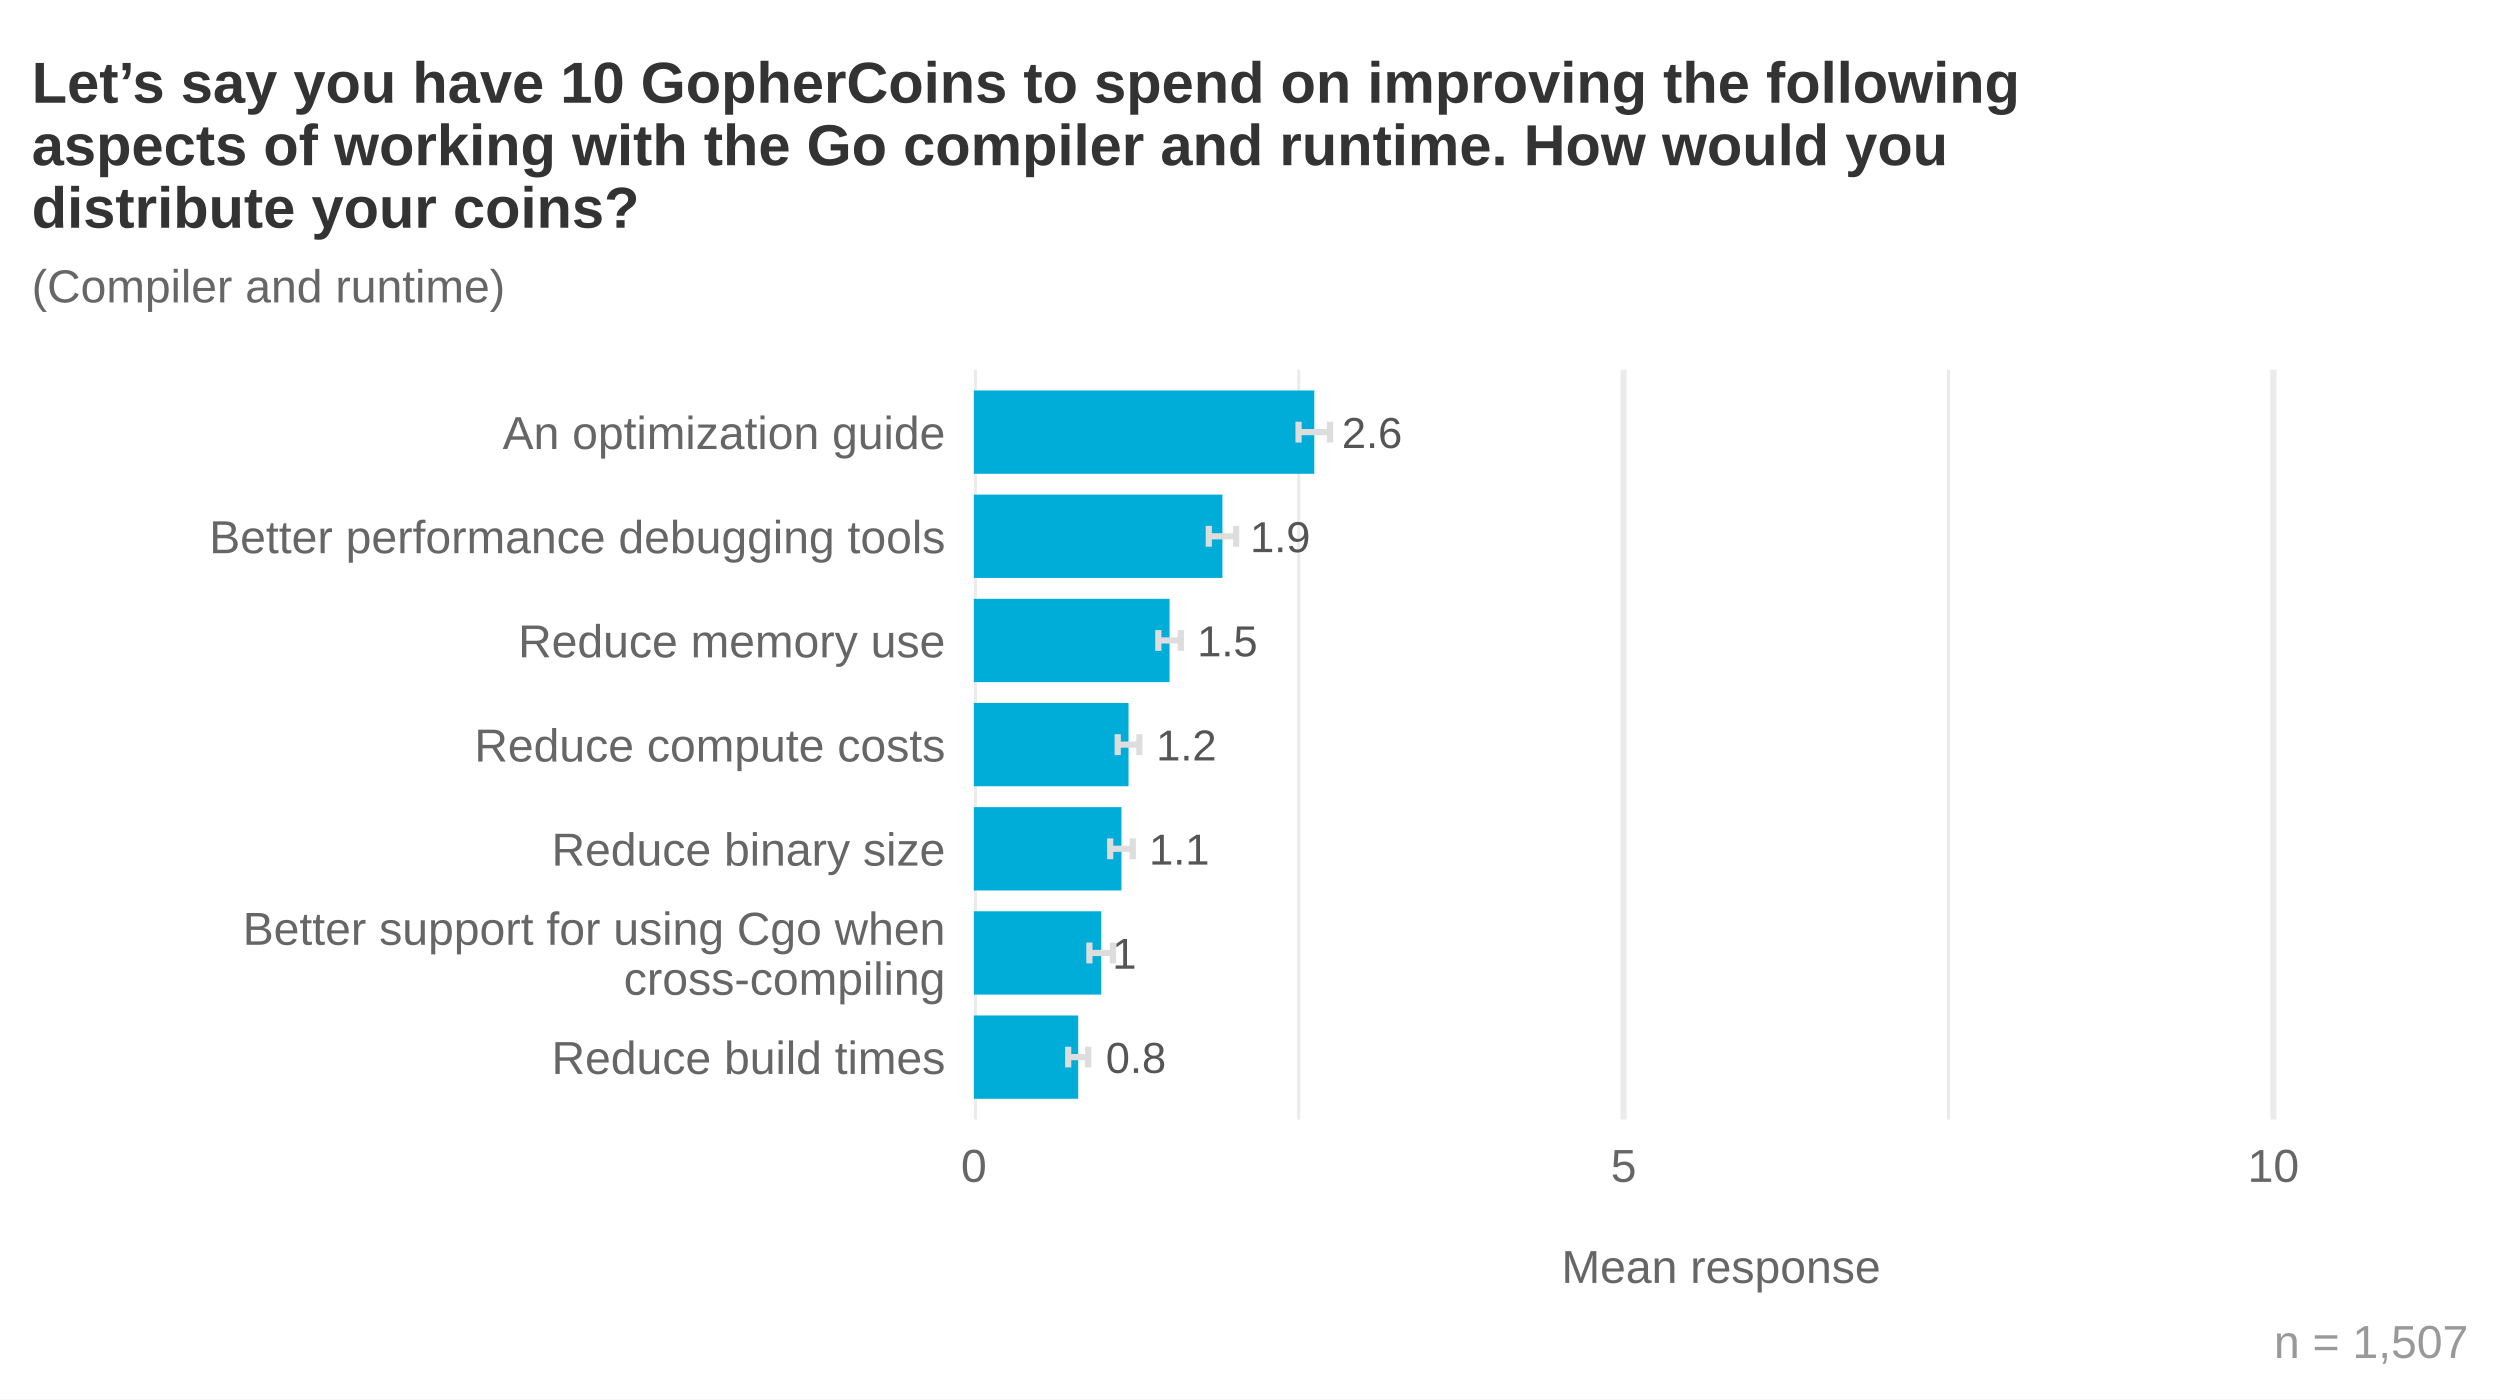
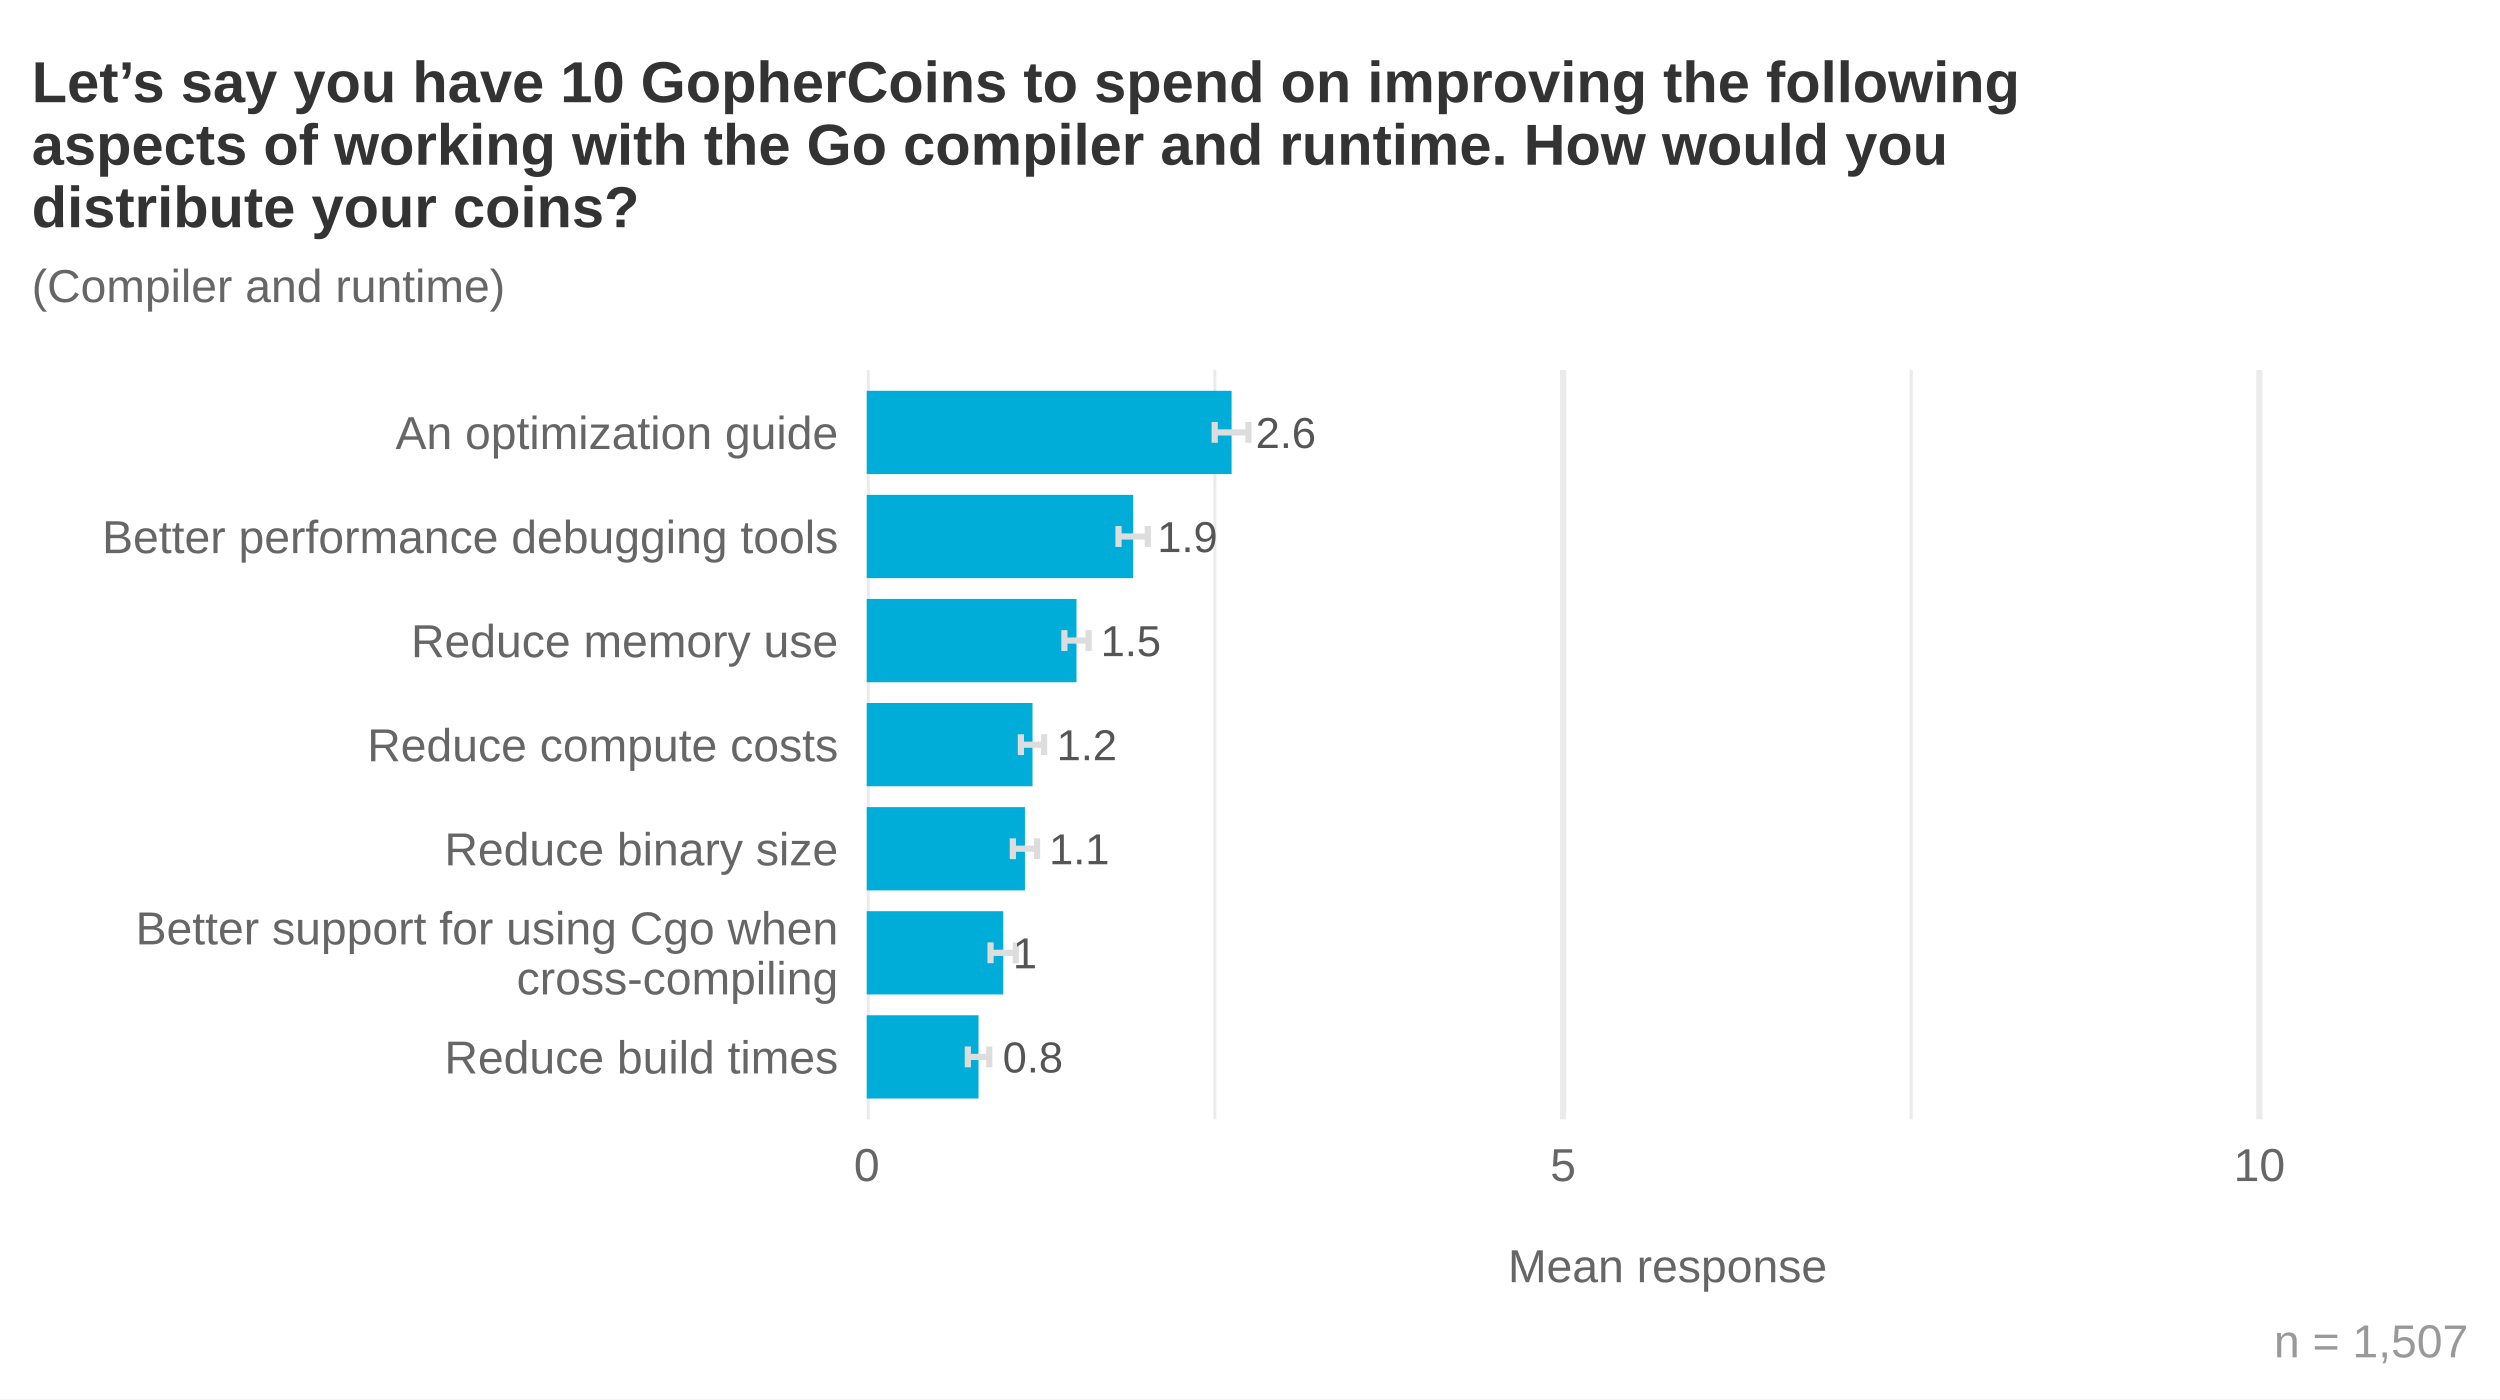
<svg xmlns="http://www.w3.org/2000/svg" class="svglite" width="432.00pt" height="241.80pt" viewBox="0 0 432.00 241.80">
  <defs>
    <style type="text/css">
    .svglite line, .svglite polyline, .svglite polygon, .svglite path, .svglite rect, .svglite circle {
      fill: none;
      stroke: #000000;
      stroke-linecap: round;
      stroke-linejoin: round;
      stroke-miterlimit: 10.00;
    }
    .svglite text {
      white-space: pre;
    }
  </style>
  </defs>
  <rect width="100%" height="100%" style="stroke: none; fill: #FFFFFF;" />
  <defs>
    <clipPath id="cpMC4wMHw0MzIuMDB8MC4wMHwyNDEuODA=">
      <rect x="0.00" y="0.00" width="432.00" height="241.80" />
    </clipPath>
  </defs>
  <g clip-path="url(#cpMC4wMHw0MzIuMDB8MC4wMHwyNDEuODA=)">
</g>
  <defs>
-     <clipPath id="cpMTY4LjI4fDQyNi41Mnw2My44N3wxOTMuNDY=">
-       <rect x="168.28" y="63.87" width="258.24" height="129.59" />
+     <clipPath id="cpMTQ5Ljc3fDQyNi41Mnw2My45M3wxOTMuNDI=">
+       <rect x="149.77" y="63.93" width="276.75" height="129.49" />
    </clipPath>
  </defs>
-   <g clip-path="url(#cpMTY4LjI4fDQyNi41Mnw2My44N3wxOTMuNDY=)">
-     <polyline points="224.42,193.46 224.42,63.87 " style="stroke-width: 0.53; stroke: #EBEBEB; stroke-linecap: butt;" />
-     <polyline points="336.70,193.46 336.70,63.87 " style="stroke-width: 0.53; stroke: #EBEBEB; stroke-linecap: butt;" />
-     <polyline points="168.28,193.46 168.28,63.87 " style="stroke-width: 1.07; stroke: #EBEBEB; stroke-linecap: butt;" />
-     <polyline points="280.56,193.46 280.56,63.87 " style="stroke-width: 1.07; stroke: #EBEBEB; stroke-linecap: butt;" />
-     <polyline points="392.84,193.46 392.84,63.87 " style="stroke-width: 1.07; stroke: #EBEBEB; stroke-linecap: butt;" />
-     <rect x="168.28" y="157.47" width="22.01" height="14.40" style="stroke-width: 1.07; stroke: none; stroke-linecap: square; stroke-linejoin: miter; fill: #00ADD8;" />
-     <rect x="168.28" y="67.47" width="58.83" height="14.40" style="stroke-width: 1.07; stroke: none; stroke-linecap: square; stroke-linejoin: miter; fill: #00ADD8;" />
-     <rect x="168.28" y="85.47" width="42.96" height="14.40" style="stroke-width: 1.07; stroke: none; stroke-linecap: square; stroke-linejoin: miter; fill: #00ADD8;" />
-     <rect x="168.28" y="139.47" width="25.51" height="14.40" style="stroke-width: 1.07; stroke: none; stroke-linecap: square; stroke-linejoin: miter; fill: #00ADD8;" />
-     <rect x="168.28" y="175.47" width="18.03" height="14.40" style="stroke-width: 1.07; stroke: none; stroke-linecap: square; stroke-linejoin: miter; fill: #00ADD8;" />
-     <rect x="168.28" y="121.47" width="26.73" height="14.40" style="stroke-width: 1.07; stroke: none; stroke-linecap: square; stroke-linejoin: miter; fill: #00ADD8;" />
-     <rect x="168.28" y="103.47" width="33.82" height="14.40" style="stroke-width: 1.07; stroke: none; stroke-linecap: square; stroke-linejoin: miter; fill: #00ADD8;" />
-     <polyline points="192.33,166.47 192.33,162.87 " style="stroke-width: 1.07; stroke: #DDDDDD; stroke-linecap: butt;" />
-     <polyline points="192.33,164.67 188.25,164.67 " style="stroke-width: 1.07; stroke: #DDDDDD; stroke-linecap: butt;" />
-     <polyline points="188.25,166.47 188.25,162.87 " style="stroke-width: 1.07; stroke: #DDDDDD; stroke-linecap: butt;" />
-     <polyline points="229.83,76.47 229.83,72.87 " style="stroke-width: 1.07; stroke: #DDDDDD; stroke-linecap: butt;" />
-     <polyline points="229.83,74.67 224.39,74.67 " style="stroke-width: 1.07; stroke: #DDDDDD; stroke-linecap: butt;" />
-     <polyline points="224.39,76.47 224.39,72.87 " style="stroke-width: 1.07; stroke: #DDDDDD; stroke-linecap: butt;" />
-     <polyline points="213.60,94.47 213.60,90.87 " style="stroke-width: 1.07; stroke: #DDDDDD; stroke-linecap: butt;" />
-     <polyline points="213.60,92.67 208.88,92.67 " style="stroke-width: 1.07; stroke: #DDDDDD; stroke-linecap: butt;" />
-     <polyline points="208.88,94.47 208.88,90.87 " style="stroke-width: 1.07; stroke: #DDDDDD; stroke-linecap: butt;" />
-     <polyline points="195.74,148.47 195.74,144.87 " style="stroke-width: 1.07; stroke: #DDDDDD; stroke-linecap: butt;" />
-     <polyline points="195.74,146.67 191.84,146.67 " style="stroke-width: 1.07; stroke: #DDDDDD; stroke-linecap: butt;" />
-     <polyline points="191.84,148.47 191.84,144.87 " style="stroke-width: 1.07; stroke: #DDDDDD; stroke-linecap: butt;" />
-     <polyline points="188.04,184.46 188.04,180.87 " style="stroke-width: 1.07; stroke: #DDDDDD; stroke-linecap: butt;" />
-     <polyline points="188.04,182.67 184.58,182.67 " style="stroke-width: 1.07; stroke: #DDDDDD; stroke-linecap: butt;" />
-     <polyline points="184.58,184.46 184.58,180.87 " style="stroke-width: 1.07; stroke: #DDDDDD; stroke-linecap: butt;" />
-     <polyline points="196.88,130.47 196.88,126.87 " style="stroke-width: 1.07; stroke: #DDDDDD; stroke-linecap: butt;" />
-     <polyline points="196.88,128.67 193.14,128.67 " style="stroke-width: 1.07; stroke: #DDDDDD; stroke-linecap: butt;" />
-     <polyline points="193.14,130.47 193.14,126.87 " style="stroke-width: 1.07; stroke: #DDDDDD; stroke-linecap: butt;" />
-     <polyline points="204.05,112.47 204.05,108.87 " style="stroke-width: 1.07; stroke: #DDDDDD; stroke-linecap: butt;" />
-     <polyline points="204.05,110.67 200.16,110.67 " style="stroke-width: 1.07; stroke: #DDDDDD; stroke-linecap: butt;" />
-     <polyline points="200.16,112.47 200.16,108.87 " style="stroke-width: 1.07; stroke: #DDDDDD; stroke-linecap: butt;" />
-     <text x="192.20" y="167.40" style="font-size: 7.50px;fill: #555555; font-family: &quot;Arial&quot;;" textLength="4.77px" lengthAdjust="spacingAndGlyphs">1</text>
-     <text x="231.88" y="77.41" style="font-size: 7.50px;fill: #555555; font-family: &quot;Arial&quot;;" textLength="11.93px" lengthAdjust="spacingAndGlyphs">2.6</text>
-     <text x="216.01" y="95.41" style="font-size: 7.50px;fill: #555555; font-family: &quot;Arial&quot;;" textLength="11.93px" lengthAdjust="spacingAndGlyphs">1.9</text>
-     <text x="198.56" y="149.40" style="font-size: 7.50px;fill: #555555; font-family: &quot;Arial&quot;;" textLength="11.93px" lengthAdjust="spacingAndGlyphs">1.1</text>
-     <text x="191.08" y="185.40" style="font-size: 7.50px;fill: #555555; font-family: &quot;Arial&quot;;" textLength="11.93px" lengthAdjust="spacingAndGlyphs">0.8</text>
-     <text x="199.79" y="131.41" style="font-size: 7.50px;fill: #555555; font-family: &quot;Arial&quot;;" textLength="11.93px" lengthAdjust="spacingAndGlyphs">1.2</text>
-     <text x="206.88" y="113.41" style="font-size: 7.50px;fill: #555555; font-family: &quot;Arial&quot;;" textLength="11.93px" lengthAdjust="spacingAndGlyphs">1.5</text>
+   <g clip-path="url(#cpMTQ5Ljc3fDQyNi41Mnw2My45M3wxOTMuNDI=)">
+     <polyline points="209.93,193.42 209.93,63.93 " style="stroke-width: 0.53; stroke: #EBEBEB; stroke-linecap: butt;" />
+     <polyline points="330.26,193.42 330.26,63.93 " style="stroke-width: 0.53; stroke: #EBEBEB; stroke-linecap: butt;" />
+     <polyline points="149.77,193.42 149.77,63.93 " style="stroke-width: 1.07; stroke: #EBEBEB; stroke-linecap: butt;" />
+     <polyline points="270.10,193.42 270.10,63.93 " style="stroke-width: 1.07; stroke: #EBEBEB; stroke-linecap: butt;" />
+     <polyline points="390.42,193.42 390.42,63.93 " style="stroke-width: 1.07; stroke: #EBEBEB; stroke-linecap: butt;" />
+     <rect x="149.77" y="157.45" width="23.59" height="14.39" style="stroke-width: 1.07; stroke: none; stroke-linecap: butt; stroke-linejoin: miter; fill: #00ADD8;" />
+     <rect x="149.77" y="67.53" width="63.05" height="14.39" style="stroke-width: 1.07; stroke: none; stroke-linecap: butt; stroke-linejoin: miter; fill: #00ADD8;" />
+     <rect x="149.77" y="85.51" width="46.04" height="14.39" style="stroke-width: 1.07; stroke: none; stroke-linecap: butt; stroke-linejoin: miter; fill: #00ADD8;" />
+     <rect x="149.77" y="139.47" width="27.34" height="14.39" style="stroke-width: 1.07; stroke: none; stroke-linecap: butt; stroke-linejoin: miter; fill: #00ADD8;" />
+     <rect x="149.77" y="175.44" width="19.32" height="14.39" style="stroke-width: 1.07; stroke: none; stroke-linecap: butt; stroke-linejoin: miter; fill: #00ADD8;" />
+     <rect x="149.77" y="121.48" width="28.65" height="14.39" style="stroke-width: 1.07; stroke: none; stroke-linecap: butt; stroke-linejoin: miter; fill: #00ADD8;" />
+     <rect x="149.77" y="103.50" width="36.25" height="14.39" style="stroke-width: 1.07; stroke: none; stroke-linecap: butt; stroke-linejoin: miter; fill: #00ADD8;" />
+     <polyline points="175.54,166.44 175.54,162.85 " style="stroke-width: 1.07; stroke: #DDDDDD; stroke-linecap: butt;" />
+     <polyline points="175.54,164.65 171.17,164.65 " style="stroke-width: 1.07; stroke: #DDDDDD; stroke-linecap: butt;" />
+     <polyline points="171.17,166.44 171.17,162.85 " style="stroke-width: 1.07; stroke: #DDDDDD; stroke-linecap: butt;" />
+     <polyline points="215.73,76.52 215.73,72.92 " style="stroke-width: 1.07; stroke: #DDDDDD; stroke-linecap: butt;" />
+     <polyline points="215.73,74.72 209.90,74.72 " style="stroke-width: 1.07; stroke: #DDDDDD; stroke-linecap: butt;" />
+     <polyline points="209.90,76.52 209.90,72.92 " style="stroke-width: 1.07; stroke: #DDDDDD; stroke-linecap: butt;" />
+     <polyline points="198.34,94.51 198.34,90.91 " style="stroke-width: 1.07; stroke: #DDDDDD; stroke-linecap: butt;" />
+     <polyline points="198.34,92.71 193.28,92.71 " style="stroke-width: 1.07; stroke: #DDDDDD; stroke-linecap: butt;" />
+     <polyline points="193.28,94.51 193.28,90.91 " style="stroke-width: 1.07; stroke: #DDDDDD; stroke-linecap: butt;" />
+     <polyline points="179.20,148.46 179.20,144.86 " style="stroke-width: 1.07; stroke: #DDDDDD; stroke-linecap: butt;" />
+     <polyline points="179.20,146.66 175.02,146.66 " style="stroke-width: 1.07; stroke: #DDDDDD; stroke-linecap: butt;" />
+     <polyline points="175.02,148.46 175.02,144.86 " style="stroke-width: 1.07; stroke: #DDDDDD; stroke-linecap: butt;" />
+     <polyline points="170.95,184.43 170.95,180.83 " style="stroke-width: 1.07; stroke: #DDDDDD; stroke-linecap: butt;" />
+     <polyline points="170.95,182.63 167.24,182.63 " style="stroke-width: 1.07; stroke: #DDDDDD; stroke-linecap: butt;" />
+     <polyline points="167.24,184.43 167.24,180.83 " style="stroke-width: 1.07; stroke: #DDDDDD; stroke-linecap: butt;" />
+     <polyline points="180.42,130.47 180.42,126.88 " style="stroke-width: 1.07; stroke: #DDDDDD; stroke-linecap: butt;" />
+     <polyline points="180.42,128.68 176.41,128.68 " style="stroke-width: 1.07; stroke: #DDDDDD; stroke-linecap: butt;" />
+     <polyline points="176.41,130.47 176.41,126.88 " style="stroke-width: 1.07; stroke: #DDDDDD; stroke-linecap: butt;" />
+     <polyline points="188.11,112.49 188.11,108.89 " style="stroke-width: 1.07; stroke: #DDDDDD; stroke-linecap: butt;" />
+     <polyline points="188.11,110.69 183.93,110.69 " style="stroke-width: 1.07; stroke: #DDDDDD; stroke-linecap: butt;" />
+     <polyline points="183.93,112.49 183.93,108.89 " style="stroke-width: 1.07; stroke: #DDDDDD; stroke-linecap: butt;" />
+     <text x="175.02" y="167.33" style="font-size: 7.50px;fill: #555555; font-family: &quot;Arial&quot;;" textLength="4.17px" lengthAdjust="spacingAndGlyphs">1</text>
+     <text x="216.98" y="77.41" style="font-size: 7.50px;fill: #555555; font-family: &quot;Arial&quot;;" textLength="10.42px" lengthAdjust="spacingAndGlyphs">2.6</text>
+     <text x="199.98" y="95.40" style="font-size: 7.50px;fill: #555555; font-family: &quot;Arial&quot;;" textLength="10.42px" lengthAdjust="spacingAndGlyphs">1.9</text>
+     <text x="181.28" y="149.35" style="font-size: 7.50px;fill: #555555; font-family: &quot;Arial&quot;;" textLength="10.42px" lengthAdjust="spacingAndGlyphs">1.1</text>
+     <text x="173.26" y="185.32" style="font-size: 7.50px;fill: #555555; font-family: &quot;Arial&quot;;" textLength="10.42px" lengthAdjust="spacingAndGlyphs">0.8</text>
+     <text x="182.59" y="131.37" style="font-size: 7.50px;fill: #555555; font-family: &quot;Arial&quot;;" textLength="10.42px" lengthAdjust="spacingAndGlyphs">1.2</text>
+     <text x="190.19" y="113.38" style="font-size: 7.50px;fill: #555555; font-family: &quot;Arial&quot;;" textLength="10.42px" lengthAdjust="spacingAndGlyphs">1.5</text>
  </g>
  <g clip-path="url(#cpMC4wMHw0MzIuMDB8MC4wMHwyNDEuODA=)">
-     <text x="163.35" y="185.58" text-anchor="end" style="font-size: 8.00px;fill: #666666; font-family: &quot;Arial&quot;;" textLength="76.59px" lengthAdjust="spacingAndGlyphs">Reduce build times</text>
-     <text x="163.35" y="163.26" text-anchor="end" style="font-size: 8.00px;fill: #666666; font-family: &quot;Arial&quot;;" textLength="138.10px" lengthAdjust="spacingAndGlyphs">Better support for using Cgo when</text>
-     <text x="163.35" y="171.90" text-anchor="end" style="font-size: 8.00px;fill: #666666; font-family: &quot;Arial&quot;;" textLength="62.62px" lengthAdjust="spacingAndGlyphs">cross-compiling</text>
-     <text x="163.35" y="149.58" text-anchor="end" style="font-size: 8.00px;fill: #666666; font-family: &quot;Arial&quot;;" textLength="75.48px" lengthAdjust="spacingAndGlyphs">Reduce binary size</text>
-     <text x="163.35" y="131.59" text-anchor="end" style="font-size: 8.00px;fill: #666666; font-family: &quot;Arial&quot;;" textLength="90.74px" lengthAdjust="spacingAndGlyphs">Reduce compute costs</text>
-     <text x="163.35" y="113.59" text-anchor="end" style="font-size: 8.00px;fill: #666666; font-family: &quot;Arial&quot;;" textLength="82.26px" lengthAdjust="spacingAndGlyphs">Reduce memory use</text>
-     <text x="163.35" y="95.59" text-anchor="end" style="font-size: 8.00px;fill: #666666; font-family: &quot;Arial&quot;;" textLength="145.76px" lengthAdjust="spacingAndGlyphs">Better performance debugging tools</text>
-     <text x="163.35" y="77.59" text-anchor="end" style="font-size: 8.00px;fill: #666666; font-family: &quot;Arial&quot;;" textLength="87.78px" lengthAdjust="spacingAndGlyphs">An optimization guide</text>
-     <text x="168.28" y="204.23" text-anchor="middle" style="font-size: 8.00px;fill: #666666; font-family: &quot;Arial&quot;;" textLength="5.09px" lengthAdjust="spacingAndGlyphs">0</text>
-     <text x="280.56" y="204.23" text-anchor="middle" style="font-size: 8.00px;fill: #666666; font-family: &quot;Arial&quot;;" textLength="5.09px" lengthAdjust="spacingAndGlyphs">5</text>
-     <text x="392.84" y="204.23" text-anchor="middle" style="font-size: 8.00px;fill: #666666; font-family: &quot;Arial&quot;;" textLength="10.18px" lengthAdjust="spacingAndGlyphs">10</text>
-     <text x="297.40" y="221.69" text-anchor="middle" style="font-size: 8.00px;fill: #666666; font-family: &quot;Arial&quot;;" textLength="60.69px" lengthAdjust="spacingAndGlyphs">Mean response</text>
-     <text x="5.48" y="52.25" style="font-size: 8.00px;fill: #666666; font-family: &quot;Arial&quot;;" textLength="93.89px" lengthAdjust="spacingAndGlyphs">(Compiler and runtime)</text>
-     <text x="5.48" y="17.75" style="font-size: 10.00px; font-weight: bold;fill: #333333; font-family: &quot;Arial&quot;;" textLength="405.69px" lengthAdjust="spacingAndGlyphs">Let’s say you have 10 GopherCoins to spend on improving the following</text>
-     <text x="5.48" y="28.55" style="font-size: 10.00px; font-weight: bold;fill: #333333; font-family: &quot;Arial&quot;;" textLength="393.71px" lengthAdjust="spacingAndGlyphs">aspects of working with the Go compiler and runtime. How would you</text>
-     <text x="5.48" y="39.35" style="font-size: 10.00px; font-weight: bold;fill: #333333; font-family: &quot;Arial&quot;;" textLength="123.03px" lengthAdjust="spacingAndGlyphs">distribute your coins?</text>
-     <text x="426.52" y="234.66" text-anchor="end" style="font-size: 8.00px;fill: #999999; font-family: &quot;Arial&quot;;" textLength="42.30px" lengthAdjust="spacingAndGlyphs">n =  1,507</text>
+     <text x="144.84" y="185.50" text-anchor="end" style="font-size: 8.00px;fill: #666666; font-family: &quot;Arial&quot;;" textLength="68.05px" lengthAdjust="spacingAndGlyphs">Reduce build times</text>
+     <text x="144.84" y="163.19" text-anchor="end" style="font-size: 8.00px;fill: #666666; font-family: &quot;Arial&quot;;" textLength="121.43px" lengthAdjust="spacingAndGlyphs">Better support for using Cgo when</text>
+     <text x="144.84" y="171.83" text-anchor="end" style="font-size: 8.00px;fill: #666666; font-family: &quot;Arial&quot;;" textLength="55.59px" lengthAdjust="spacingAndGlyphs">cross-compiling</text>
+     <text x="144.84" y="149.53" text-anchor="end" style="font-size: 8.00px;fill: #666666; font-family: &quot;Arial&quot;;" textLength="68.05px" lengthAdjust="spacingAndGlyphs">Reduce binary size</text>
+     <text x="144.84" y="131.55" text-anchor="end" style="font-size: 8.00px;fill: #666666; font-family: &quot;Arial&quot;;" textLength="81.40px" lengthAdjust="spacingAndGlyphs">Reduce compute costs</text>
+     <text x="144.84" y="113.56" text-anchor="end" style="font-size: 8.00px;fill: #666666; font-family: &quot;Arial&quot;;" textLength="73.83px" lengthAdjust="spacingAndGlyphs">Reduce memory use</text>
+     <text x="144.84" y="95.58" text-anchor="end" style="font-size: 8.00px;fill: #666666; font-family: &quot;Arial&quot;;" textLength="127.22px" lengthAdjust="spacingAndGlyphs">Better performance debugging tools</text>
+     <text x="144.84" y="77.59" text-anchor="end" style="font-size: 8.00px;fill: #666666; font-family: &quot;Arial&quot;;" textLength="76.51px" lengthAdjust="spacingAndGlyphs">An optimization guide</text>
+     <text x="149.77" y="204.09" text-anchor="middle" style="font-size: 8.00px;fill: #666666; font-family: &quot;Arial&quot;;" textLength="4.45px" lengthAdjust="spacingAndGlyphs">0</text>
+     <text x="270.10" y="204.09" text-anchor="middle" style="font-size: 8.00px;fill: #666666; font-family: &quot;Arial&quot;;" textLength="4.45px" lengthAdjust="spacingAndGlyphs">5</text>
+     <text x="390.42" y="204.09" text-anchor="middle" style="font-size: 8.00px;fill: #666666; font-family: &quot;Arial&quot;;" textLength="8.90px" lengthAdjust="spacingAndGlyphs">10</text>
+     <text x="288.15" y="221.56" text-anchor="middle" style="font-size: 8.00px;fill: #666666; font-family: &quot;Arial&quot;;" textLength="55.16px" lengthAdjust="spacingAndGlyphs">Mean response</text>
+     <text x="5.48" y="52.20" style="font-size: 8.00px;fill: #666666; font-family: &quot;Arial&quot;;" textLength="81.82px" lengthAdjust="spacingAndGlyphs">(Compiler and runtime)</text>
+     <text x="5.48" y="17.66" style="font-size: 10.00px; font-weight: bold;fill: #333333; font-family: &quot;Arial&quot;;" textLength="343.97px" lengthAdjust="spacingAndGlyphs">Let’s say you have 10 GopherCoins to spend on improving the following</text>
+     <text x="5.48" y="28.46" style="font-size: 10.00px; font-weight: bold;fill: #333333; font-family: &quot;Arial&quot;;" textLength="331.16px" lengthAdjust="spacingAndGlyphs">aspects of working with the Go compiler and runtime. How would you</text>
+     <text x="5.48" y="39.26" style="font-size: 10.00px; font-weight: bold;fill: #333333; font-family: &quot;Arial&quot;;" textLength="105.03px" lengthAdjust="spacingAndGlyphs">distribute your coins?</text>
+     <text x="426.52" y="234.55" text-anchor="end" style="font-size: 8.00px;fill: #999999; font-family: &quot;Arial&quot;;" textLength="35.82px" lengthAdjust="spacingAndGlyphs">n =  1,507</text>
  </g>
</svg>
